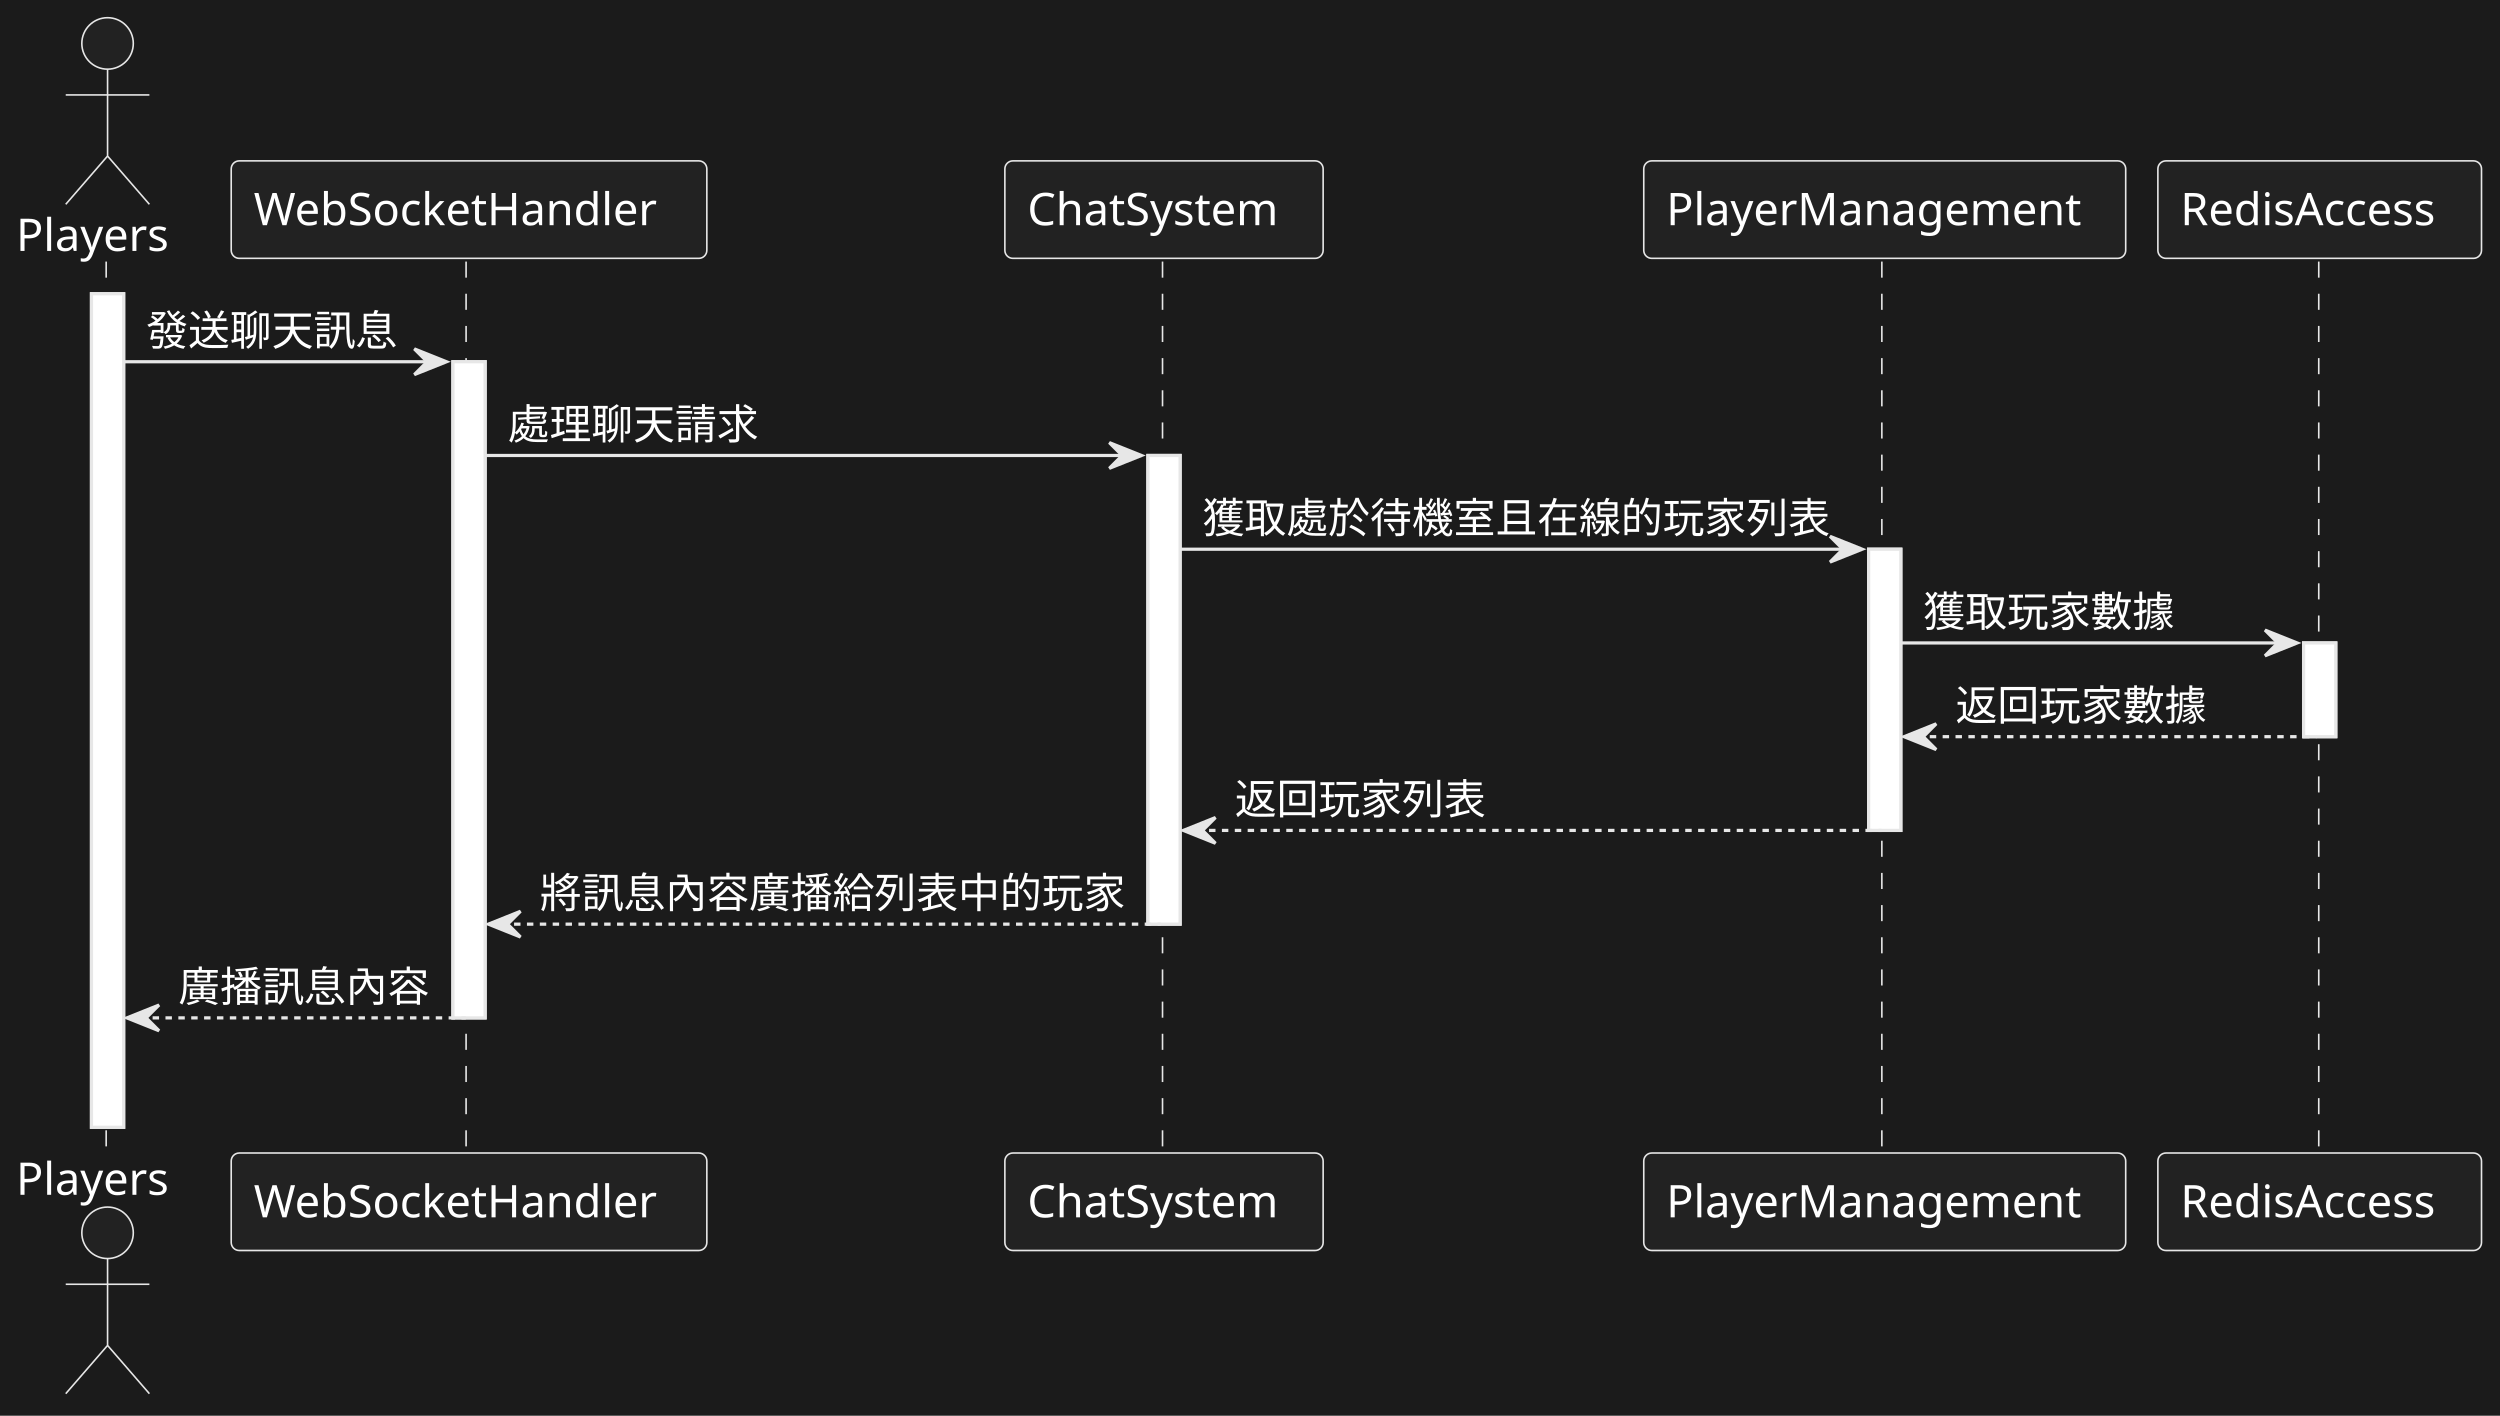
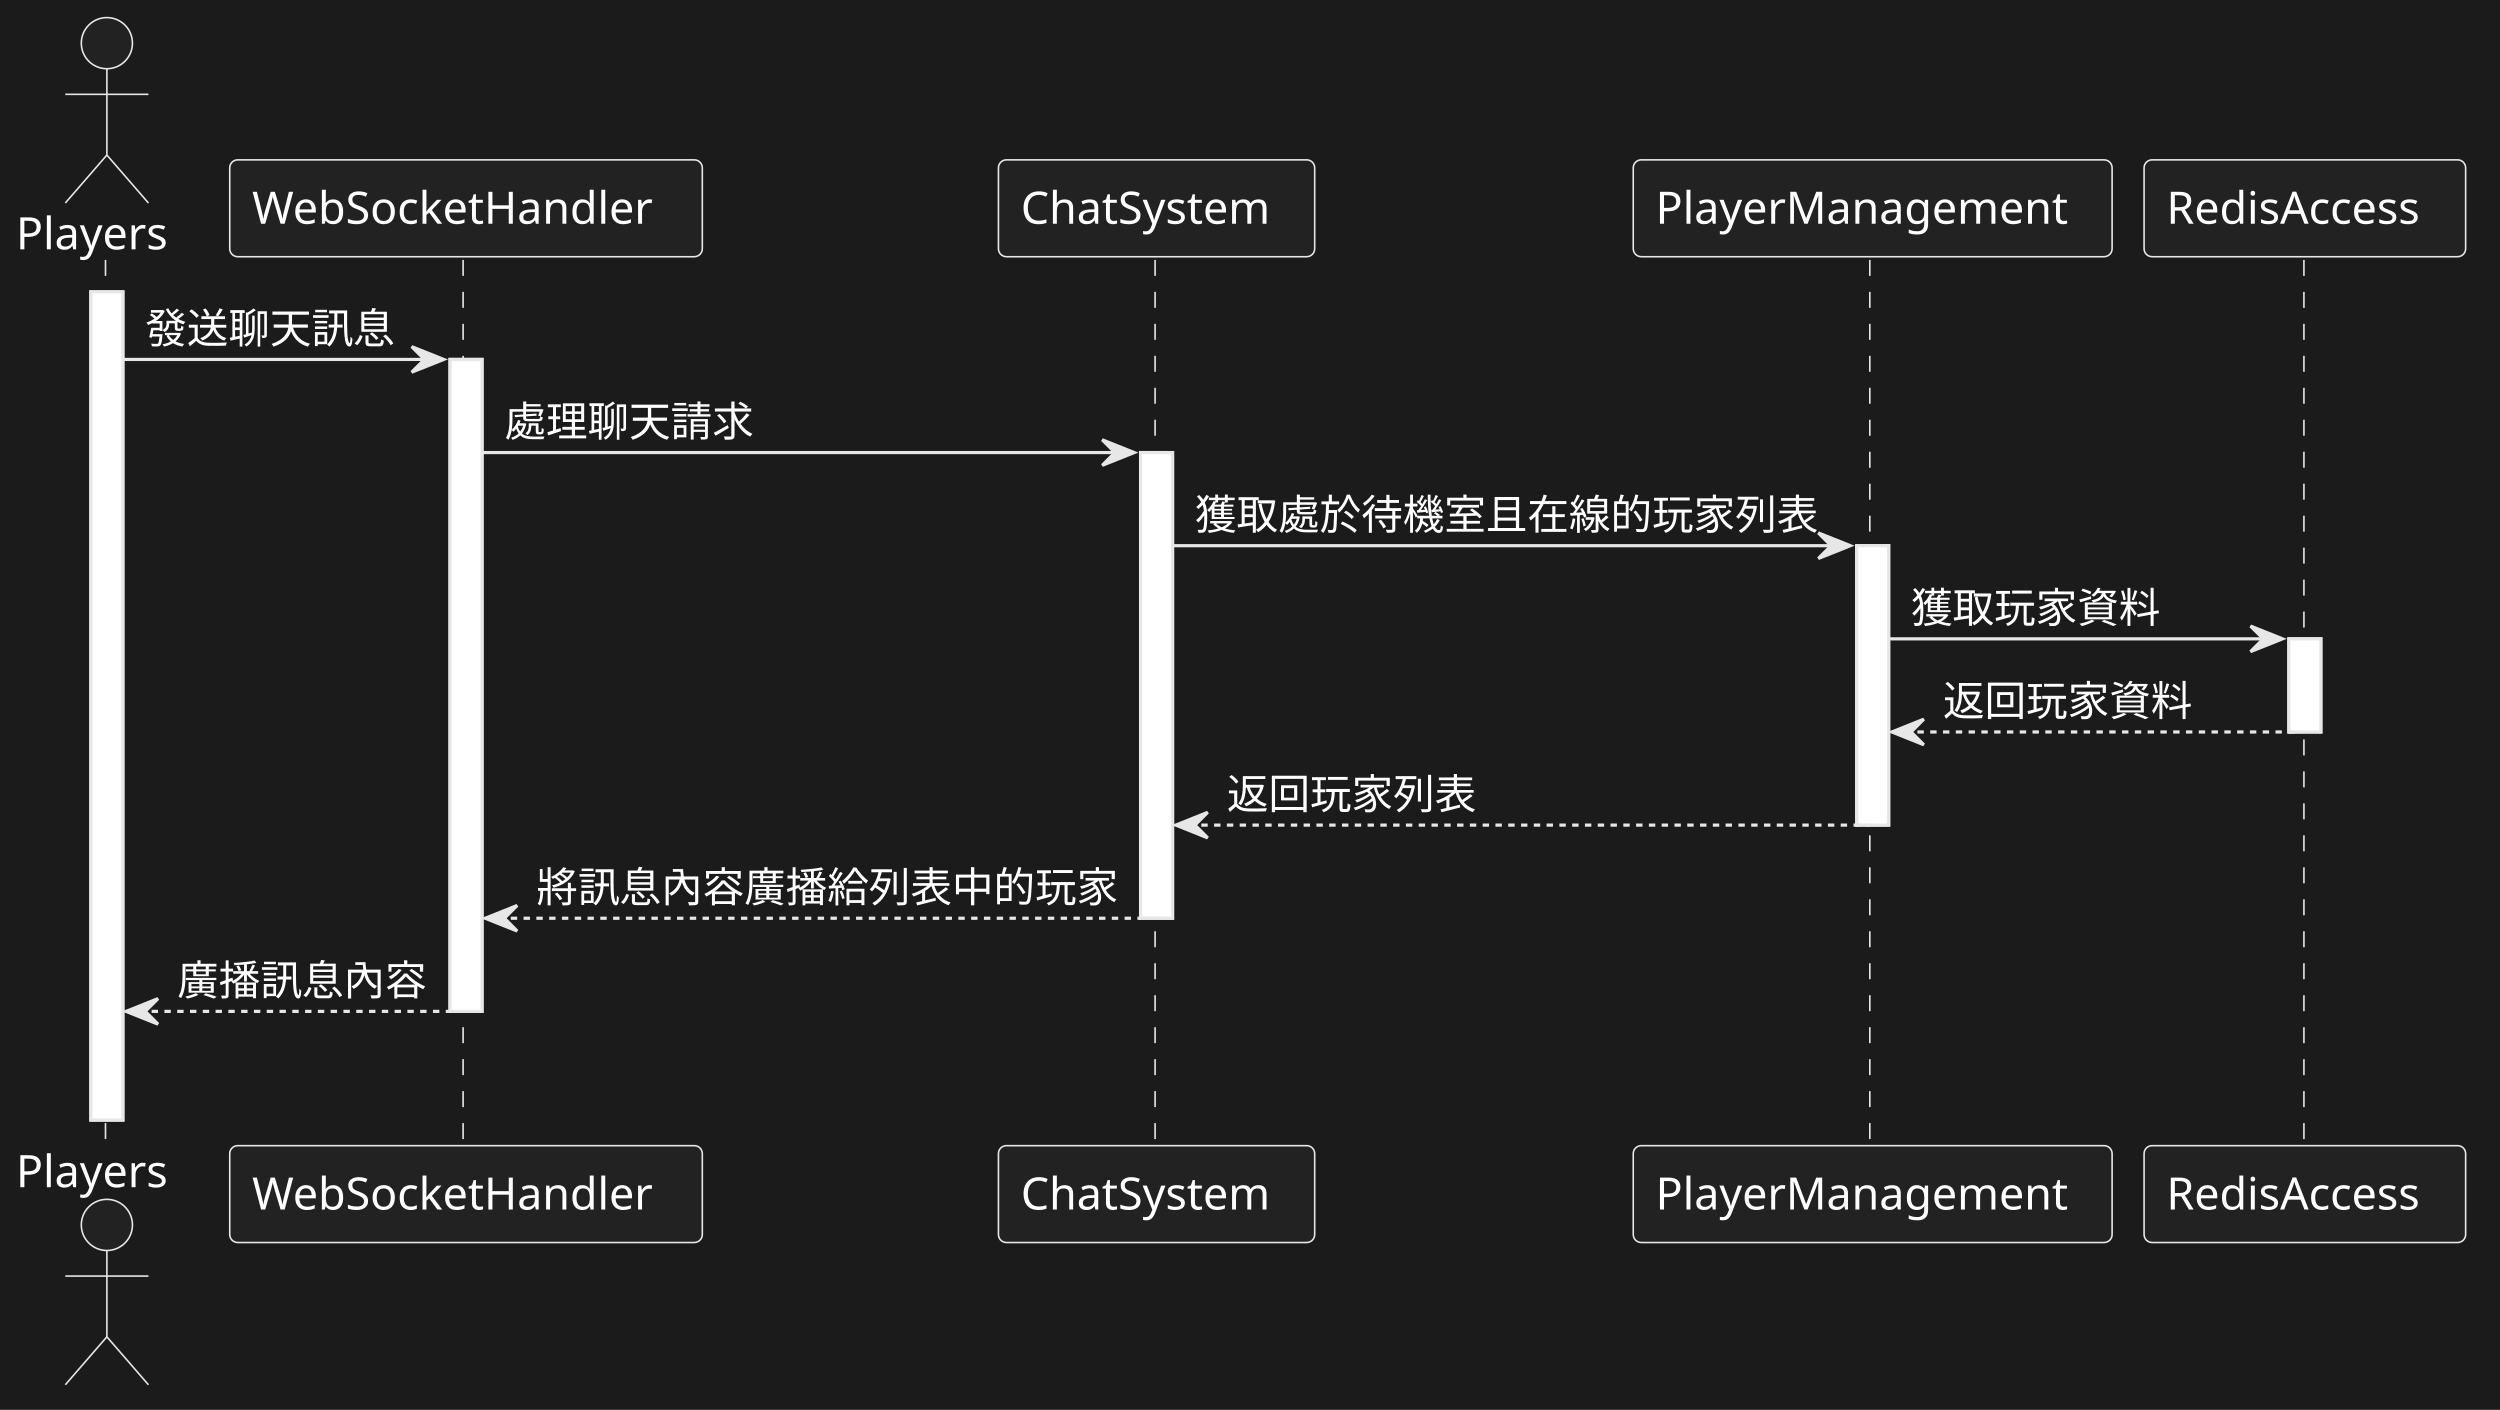
- <svg xmlns="http://www.w3.org/2000/svg" contentStyleType="text/css" data-diagram-type="SEQUENCE" height="440px" preserveAspectRatio="none" style="width:777px;height:440px;background:#1B1B1B;" version="1.1" viewBox="0 0 777 440" width="777px" zoomAndPan="magnify">
+ <svg xmlns="http://www.w3.org/2000/svg" contentStyleType="text/css" data-diagram-type="SEQUENCE" height="441px" preserveAspectRatio="none" style="width:782px;height:441px;background:#1B1B1B;" version="1.1" viewBox="0 0 782 441" width="782px" zoomAndPan="magnify">
  <defs />
  <g>
-     <rect fill="#1B1B1B" height="440" style="stroke:none;stroke-width:1;" width="777" x="0" y="0" />
+     <rect fill="#1B1B1B" height="441" style="stroke:none;stroke-width:1;" width="782" x="0" y="0" />
    <g>
      <rect fill="#FFFFFF" height="259.062" style="stroke:#E7E7E7;stroke-width:1;" width="10" x="28.43" y="91.297" />
    </g>
    <g>
      <rect fill="#FFFFFF" height="203.93" style="stroke:#E7E7E7;stroke-width:1;" width="10" x="140.773" y="112.43" />
    </g>
    <g>
      <rect fill="#FFFFFF" height="145.664" style="stroke:#E7E7E7;stroke-width:1;" width="10" x="356.773" y="141.562" />
    </g>
    <g>
      <rect fill="#FFFFFF" height="87.398" style="stroke:#E7E7E7;stroke-width:1;" width="10" x="580.773" y="170.695" />
    </g>
    <g>
      <rect fill="#FFFFFF" height="29.133" style="stroke:#E7E7E7;stroke-width:1;" width="10" x="715.96" y="199.828" />
    </g>
-     <g>
-       <rect fill="#000000" fill-opacity="0" height="278.062" width="8" x="29.43" y="81.297" />
-       <line style="stroke:#E7E7E7;stroke-width:0.5;stroke-dasharray:5,5;" x1="33" x2="33" y1="81.297" y2="359.359" />
+     <g class="participant-lifeline" data-entity-uid="part1" data-qualified-name="Players" data-source-line="4" id="part1-lifeline">
+       <g>
+         <rect fill="#000000" fill-opacity="0" height="278.062" width="8" x="29.43" y="81.297" />
+         <line style="stroke:#E7E7E7;stroke-width:0.5;stroke-dasharray:5,5;" x1="33" x2="33" y1="81.297" y2="359.359" />
+       </g>
    </g>
-     <g>
-       <rect fill="#000000" fill-opacity="0" height="278.062" width="8" x="141.773" y="81.297" />
-       <line style="stroke:#E7E7E7;stroke-width:0.5;stroke-dasharray:5,5;" x1="144.859" x2="144.859" y1="81.297" y2="359.359" />
+     <g class="participant-lifeline" data-entity-uid="part2" data-qualified-name="WebSocketHandler" data-source-line="5" id="part2-lifeline">
+       <g>
+         <rect fill="#000000" fill-opacity="0" height="278.062" width="8" x="141.773" y="81.297" />
+         <line style="stroke:#E7E7E7;stroke-width:0.5;stroke-dasharray:5,5;" x1="144.859" x2="144.859" y1="81.297" y2="359.359" />
+       </g>
    </g>
-     <g>
-       <rect fill="#000000" fill-opacity="0" height="278.062" width="8" x="357.773" y="81.297" />
-       <line style="stroke:#E7E7E7;stroke-width:0.5;stroke-dasharray:5,5;" x1="361.312" x2="361.312" y1="81.297" y2="359.359" />
+     <g class="participant-lifeline" data-entity-uid="part3" data-qualified-name="ChatSystem" data-source-line="6" id="part3-lifeline">
+       <g>
+         <rect fill="#000000" fill-opacity="0" height="278.062" width="8" x="357.773" y="81.297" />
+         <line style="stroke:#E7E7E7;stroke-width:0.5;stroke-dasharray:5,5;" x1="361.312" x2="361.312" y1="81.297" y2="359.359" />
+       </g>
    </g>
-     <g>
-       <rect fill="#000000" fill-opacity="0" height="278.062" width="8" x="581.773" y="81.297" />
-       <line style="stroke:#E7E7E7;stroke-width:0.5;stroke-dasharray:5,5;" x1="584.879" x2="584.879" y1="81.297" y2="359.359" />
+     <g class="participant-lifeline" data-entity-uid="part4" data-qualified-name="PlayerManagement" data-source-line="7" id="part4-lifeline">
+       <g>
+         <rect fill="#000000" fill-opacity="0" height="278.062" width="8" x="581.773" y="81.297" />
+         <line style="stroke:#E7E7E7;stroke-width:0.5;stroke-dasharray:5,5;" x1="584.879" x2="584.879" y1="81.297" y2="359.359" />
+       </g>
    </g>
-     <g>
-       <rect fill="#000000" fill-opacity="0" height="278.062" width="8" x="716.96" y="81.297" />
-       <line style="stroke:#E7E7E7;stroke-width:0.5;stroke-dasharray:5,5;" x1="720.668" x2="720.668" y1="81.297" y2="359.359" />
+     <g class="participant-lifeline" data-entity-uid="part5" data-qualified-name="RedisAccess" data-source-line="8" id="part5-lifeline">
+       <g>
+         <rect fill="#000000" fill-opacity="0" height="278.062" width="8" x="716.96" y="81.297" />
+         <line style="stroke:#E7E7E7;stroke-width:0.5;stroke-dasharray:5,5;" x1="720.668" x2="720.668" y1="81.297" y2="359.359" />
+       </g>
    </g>
-     <g class="participant participant-head" data-participant="Players">
+     <g class="participant participant-head" data-entity-uid="part1" data-qualified-name="Players" data-source-line="4" id="part1-head">
      <text fill="#FFFFFF" font-family="sans-serif" font-size="14" lengthAdjust="spacing" textLength="50.859" x="5" y="77.995">Players</text>
      <ellipse cx="33.43" cy="13.5" fill="#222222" rx="8" ry="8" style="stroke:#E7E7E7;stroke-width:0.5;" />
      <path d="M33.43,21.5 L33.43,48.5 M20.43,29.5 L46.43,29.5 M33.43,48.5 L20.43,63.5 M33.43,48.5 L46.43,63.5" fill="none" style="stroke:#E7E7E7;stroke-width:0.5;" />
    </g>
-     <g class="participant participant-tail" data-participant="Players">
+     <g class="participant participant-tail" data-entity-uid="part1" data-qualified-name="Players" data-source-line="4" id="part1-tail">
      <text fill="#FFFFFF" font-family="sans-serif" font-size="14" lengthAdjust="spacing" textLength="50.859" x="5" y="371.354">Players</text>
      <ellipse cx="33.43" cy="383.156" fill="#222222" rx="8" ry="8" style="stroke:#E7E7E7;stroke-width:0.5;" />
      <path d="M33.43,391.156 L33.43,418.156 M20.43,399.156 L46.43,399.156 M33.43,418.156 L20.43,433.156 M33.43,418.156 L46.43,433.156" fill="none" style="stroke:#E7E7E7;stroke-width:0.5;" />
    </g>
-     <g class="participant participant-head" data-participant="WebSocketHandler">
+     <g class="participant participant-head" data-entity-uid="part2" data-qualified-name="WebSocketHandler" data-source-line="5" id="part2-head">
      <rect fill="#222222" height="30.297" rx="2.5" ry="2.5" style="stroke:#E7E7E7;stroke-width:0.5;" width="147.827" x="71.859" y="50" />
      <text fill="#FFFFFF" font-family="sans-serif" font-size="14" lengthAdjust="spacing" textLength="133.827" x="78.859" y="69.995">WebSocketHandler</text>
    </g>
-     <g class="participant participant-tail" data-participant="WebSocketHandler">
+     <g class="participant participant-tail" data-entity-uid="part2" data-qualified-name="WebSocketHandler" data-source-line="5" id="part2-tail">
      <rect fill="#222222" height="30.297" rx="2.5" ry="2.5" style="stroke:#E7E7E7;stroke-width:0.5;" width="147.827" x="71.859" y="358.359" />
      <text fill="#FFFFFF" font-family="sans-serif" font-size="14" lengthAdjust="spacing" textLength="133.827" x="78.859" y="378.354">WebSocketHandler</text>
    </g>
-     <g class="participant participant-head" data-participant="ChatSystem">
+     <g class="participant participant-head" data-entity-uid="part3" data-qualified-name="ChatSystem" data-source-line="6" id="part3-head">
      <rect fill="#222222" height="30.297" rx="2.5" ry="2.5" style="stroke:#E7E7E7;stroke-width:0.5;" width="98.923" x="312.312" y="50" />
      <text fill="#FFFFFF" font-family="sans-serif" font-size="14" lengthAdjust="spacing" textLength="84.923" x="319.312" y="69.995">ChatSystem</text>
    </g>
-     <g class="participant participant-tail" data-participant="ChatSystem">
+     <g class="participant participant-tail" data-entity-uid="part3" data-qualified-name="ChatSystem" data-source-line="6" id="part3-tail">
      <rect fill="#222222" height="30.297" rx="2.5" ry="2.5" style="stroke:#E7E7E7;stroke-width:0.5;" width="98.923" x="312.312" y="358.359" />
      <text fill="#FFFFFF" font-family="sans-serif" font-size="14" lengthAdjust="spacing" textLength="84.923" x="319.312" y="378.354">ChatSystem</text>
    </g>
-     <g class="participant participant-head" data-participant="PlayerManagement">
+     <g class="participant participant-head" data-entity-uid="part4" data-qualified-name="PlayerManagement" data-source-line="7" id="part4-head">
      <rect fill="#222222" height="30.297" rx="2.5" ry="2.5" style="stroke:#E7E7E7;stroke-width:0.5;" width="149.789" x="510.879" y="50" />
      <text fill="#FFFFFF" font-family="sans-serif" font-size="14" lengthAdjust="spacing" textLength="135.789" x="517.879" y="69.995">PlayerManagement</text>
    </g>
-     <g class="participant participant-tail" data-participant="PlayerManagement">
+     <g class="participant participant-tail" data-entity-uid="part4" data-qualified-name="PlayerManagement" data-source-line="7" id="part4-tail">
      <rect fill="#222222" height="30.297" rx="2.5" ry="2.5" style="stroke:#E7E7E7;stroke-width:0.5;" width="149.789" x="510.879" y="358.359" />
      <text fill="#FFFFFF" font-family="sans-serif" font-size="14" lengthAdjust="spacing" textLength="135.789" x="517.879" y="378.354">PlayerManagement</text>
    </g>
-     <g class="participant participant-head" data-participant="RedisAccess">
+     <g class="participant participant-head" data-entity-uid="part5" data-qualified-name="RedisAccess" data-source-line="8" id="part5-head">
      <rect fill="#222222" height="30.297" rx="2.5" ry="2.5" style="stroke:#E7E7E7;stroke-width:0.5;" width="100.584" x="670.668" y="50" />
      <text fill="#FFFFFF" font-family="sans-serif" font-size="14" lengthAdjust="spacing" textLength="86.584" x="677.668" y="69.995">RedisAccess</text>
    </g>
-     <g class="participant participant-tail" data-participant="RedisAccess">
+     <g class="participant participant-tail" data-entity-uid="part5" data-qualified-name="RedisAccess" data-source-line="8" id="part5-tail">
      <rect fill="#222222" height="30.297" rx="2.5" ry="2.5" style="stroke:#E7E7E7;stroke-width:0.5;" width="100.584" x="670.668" y="358.359" />
      <text fill="#FFFFFF" font-family="sans-serif" font-size="14" lengthAdjust="spacing" textLength="86.584" x="677.668" y="378.354">RedisAccess</text>
    </g>
    <g>
      <rect fill="#FFFFFF" height="259.062" style="stroke:#E7E7E7;stroke-width:1;" width="10" x="28.43" y="91.297" />
    </g>
    <g>
      <rect fill="#FFFFFF" height="203.93" style="stroke:#E7E7E7;stroke-width:1;" width="10" x="140.773" y="112.43" />
    </g>
    <g>
      <rect fill="#FFFFFF" height="145.664" style="stroke:#E7E7E7;stroke-width:1;" width="10" x="356.773" y="141.562" />
    </g>
    <g>
      <rect fill="#FFFFFF" height="87.398" style="stroke:#E7E7E7;stroke-width:1;" width="10" x="580.773" y="170.695" />
    </g>
    <g>
      <rect fill="#FFFFFF" height="29.133" style="stroke:#E7E7E7;stroke-width:1;" width="10" x="715.96" y="199.828" />
    </g>
-     <g class="message" data-participant-1="Players" data-participant-2="WebSocketHandler">
+     <g class="message" data-entity-1="part1" data-entity-2="part2" data-source-line="11" id="msg1">
      <polygon fill="#E7E7E7" points="128.773,108.43,138.773,112.43,128.773,116.43,132.773,112.43" style="stroke:#E7E7E7;stroke-width:1;" />
      <line style="stroke:#E7E7E7;stroke-width:1;" x1="38.43" x2="134.773" y1="112.43" y2="112.43" />
      <text fill="#FFFFFF" font-family="sans-serif" font-size="13" lengthAdjust="spacing" textLength="78" x="45.43" y="107.364">發送聊天訊息</text>
    </g>
-     <g class="message" data-participant-1="WebSocketHandler" data-participant-2="ChatSystem">
+     <g class="message" data-entity-1="part2" data-entity-2="part3" data-source-line="12" id="msg2">
      <polygon fill="#E7E7E7" points="344.773,137.562,354.773,141.562,344.773,145.562,348.773,141.562" style="stroke:#E7E7E7;stroke-width:1;" />
      <line style="stroke:#E7E7E7;stroke-width:1;" x1="150.773" x2="350.773" y1="141.562" y2="141.562" />
      <text fill="#FFFFFF" font-family="sans-serif" font-size="13" lengthAdjust="spacing" textLength="78" x="157.773" y="136.497">處理聊天請求</text>
    </g>
-     <g class="message" data-participant-1="ChatSystem" data-participant-2="PlayerManagement">
+     <g class="message" data-entity-1="part3" data-entity-2="part4" data-source-line="13" id="msg3">
      <polygon fill="#E7E7E7" points="568.773,166.695,578.773,170.695,568.773,174.695,572.773,170.695" style="stroke:#E7E7E7;stroke-width:1;" />
      <line style="stroke:#E7E7E7;stroke-width:1;" x1="366.773" x2="574.773" y1="170.695" y2="170.695" />
      <text fill="#FFFFFF" font-family="sans-serif" font-size="13" lengthAdjust="spacing" textLength="195" x="373.773" y="165.629">獲取處於待機室且在線的玩家列表</text>
    </g>
-     <g class="message" data-participant-1="PlayerManagement" data-participant-2="RedisAccess">
+     <g class="message" data-entity-1="part4" data-entity-2="part5" data-source-line="14" id="msg4">
      <polygon fill="#E7E7E7" points="703.96,195.828,713.96,199.828,703.96,203.828,707.96,199.828" style="stroke:#E7E7E7;stroke-width:1;" />
      <line style="stroke:#E7E7E7;stroke-width:1;" x1="590.773" x2="709.96" y1="199.828" y2="199.828" />
-       <text fill="#FFFFFF" font-family="sans-serif" font-size="13" lengthAdjust="spacing" textLength="78" x="597.773" y="194.762">獲取玩家數據</text>
+       <text fill="#FFFFFF" font-family="sans-serif" font-size="13" lengthAdjust="spacing" textLength="78" x="597.773" y="194.762">獲取玩家資料</text>
    </g>
-     <g class="message" data-participant-1="RedisAccess" data-participant-2="PlayerManagement">
+     <g class="message" data-entity-1="part5" data-entity-2="part4" data-source-line="15" id="msg5">
      <polygon fill="#E7E7E7" points="601.773,224.961,591.773,228.961,601.773,232.961,597.773,228.961" style="stroke:#E7E7E7;stroke-width:1;" />
      <line style="stroke:#E7E7E7;stroke-width:1;stroke-dasharray:2,2;" x1="595.773" x2="719.96" y1="228.961" y2="228.961" />
-       <text fill="#FFFFFF" font-family="sans-serif" font-size="13" lengthAdjust="spacing" textLength="78" x="607.773" y="223.895">返回玩家數據</text>
+       <text fill="#FFFFFF" font-family="sans-serif" font-size="13" lengthAdjust="spacing" textLength="78" x="607.773" y="223.895">返回玩家資料</text>
    </g>
-     <g class="message" data-participant-1="PlayerManagement" data-participant-2="ChatSystem">
+     <g class="message" data-entity-1="part4" data-entity-2="part3" data-source-line="16" id="msg6">
      <polygon fill="#E7E7E7" points="377.773,254.094,367.773,258.094,377.773,262.094,373.773,258.094" style="stroke:#E7E7E7;stroke-width:1;" />
      <line style="stroke:#E7E7E7;stroke-width:1;stroke-dasharray:2,2;" x1="371.773" x2="584.773" y1="258.094" y2="258.094" />
      <text fill="#FFFFFF" font-family="sans-serif" font-size="13" lengthAdjust="spacing" textLength="78" x="383.773" y="253.028">返回玩家列表</text>
    </g>
-     <g class="message" data-participant-1="ChatSystem" data-participant-2="WebSocketHandler">
+     <g class="message" data-entity-1="part3" data-entity-2="part2" data-source-line="17" id="msg7">
      <polygon fill="#E7E7E7" points="161.773,283.227,151.773,287.227,161.773,291.227,157.773,287.227" style="stroke:#E7E7E7;stroke-width:1;" />
      <line style="stroke:#E7E7E7;stroke-width:1;stroke-dasharray:2,2;" x1="155.773" x2="360.773" y1="287.227" y2="287.227" />
      <text fill="#FFFFFF" font-family="sans-serif" font-size="13" lengthAdjust="spacing" textLength="182" x="167.773" y="282.161">將訊息內容廣播給列表中的玩家</text>
    </g>
-     <g class="message" data-participant-1="WebSocketHandler" data-participant-2="Players">
+     <g class="message" data-entity-1="part2" data-entity-2="part1" data-source-line="18" id="msg8">
      <polygon fill="#E7E7E7" points="49.43,312.359,39.43,316.359,49.43,320.359,45.43,316.359" style="stroke:#E7E7E7;stroke-width:1;" />
      <line style="stroke:#E7E7E7;stroke-width:1;stroke-dasharray:2,2;" x1="43.43" x2="144.773" y1="316.359" y2="316.359" />
      <text fill="#FFFFFF" font-family="sans-serif" font-size="13" lengthAdjust="spacing" textLength="78" x="55.43" y="311.293">廣播訊息內容</text>
    </g>
  </g>
</svg>
